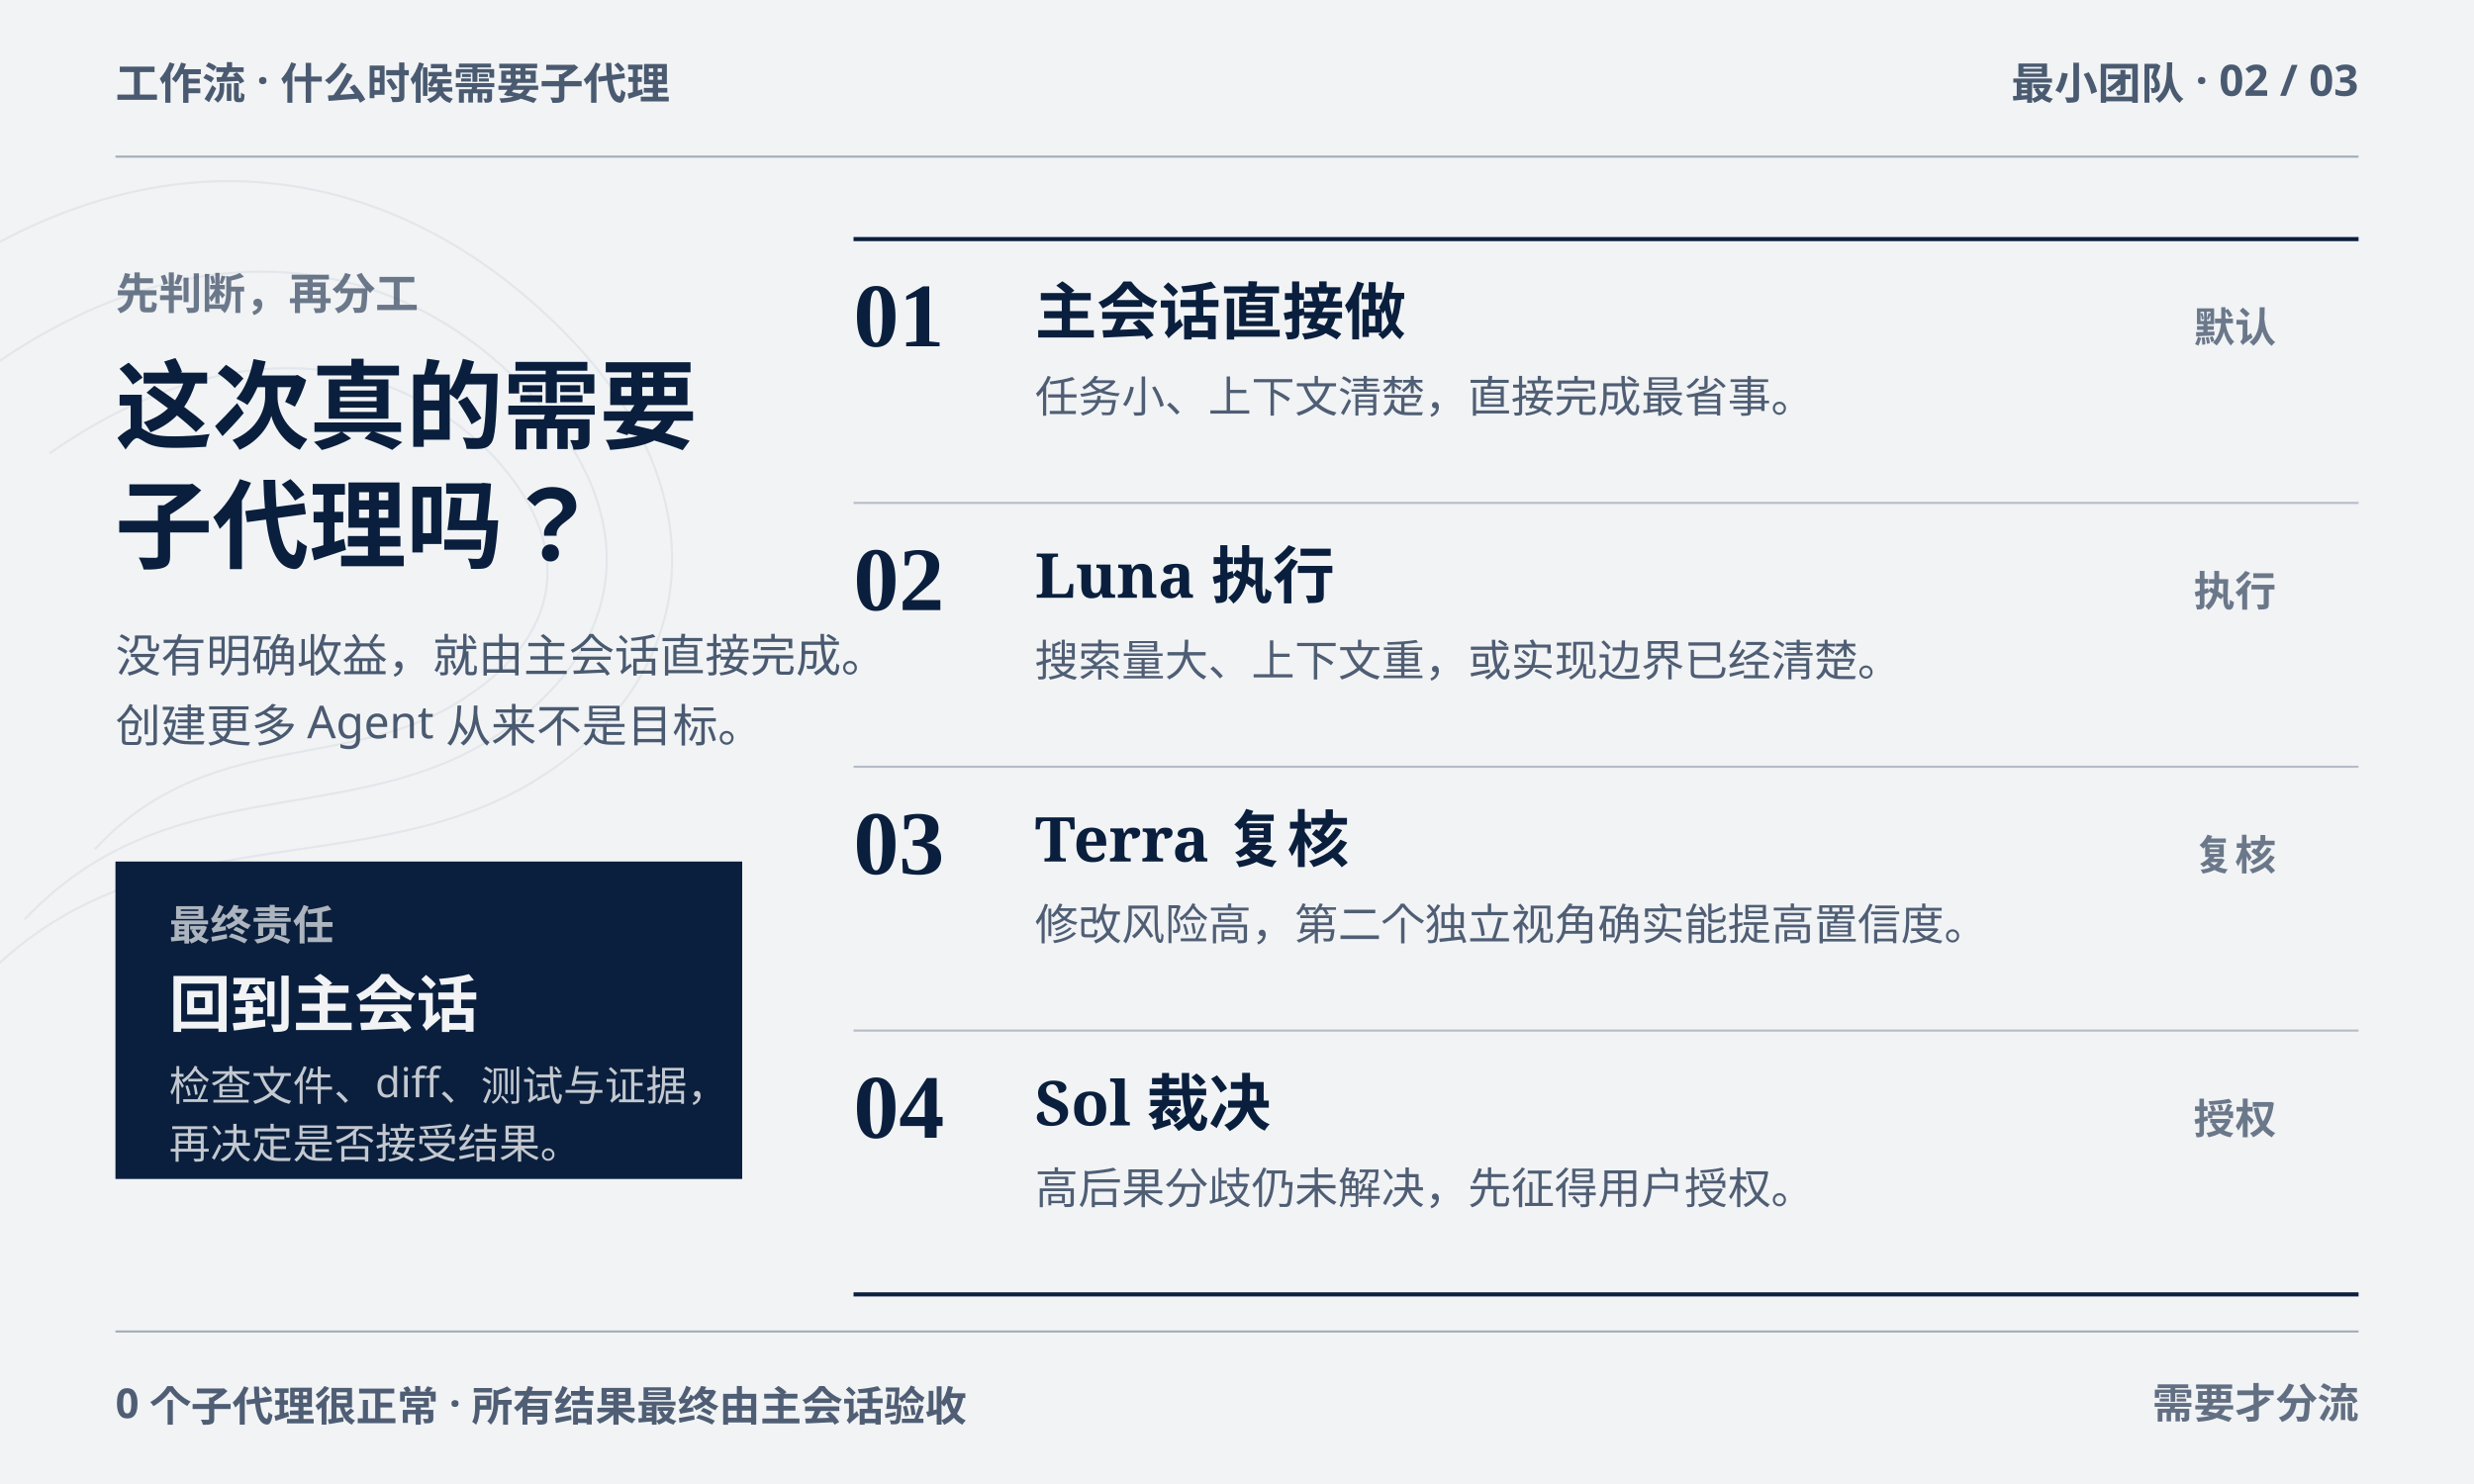
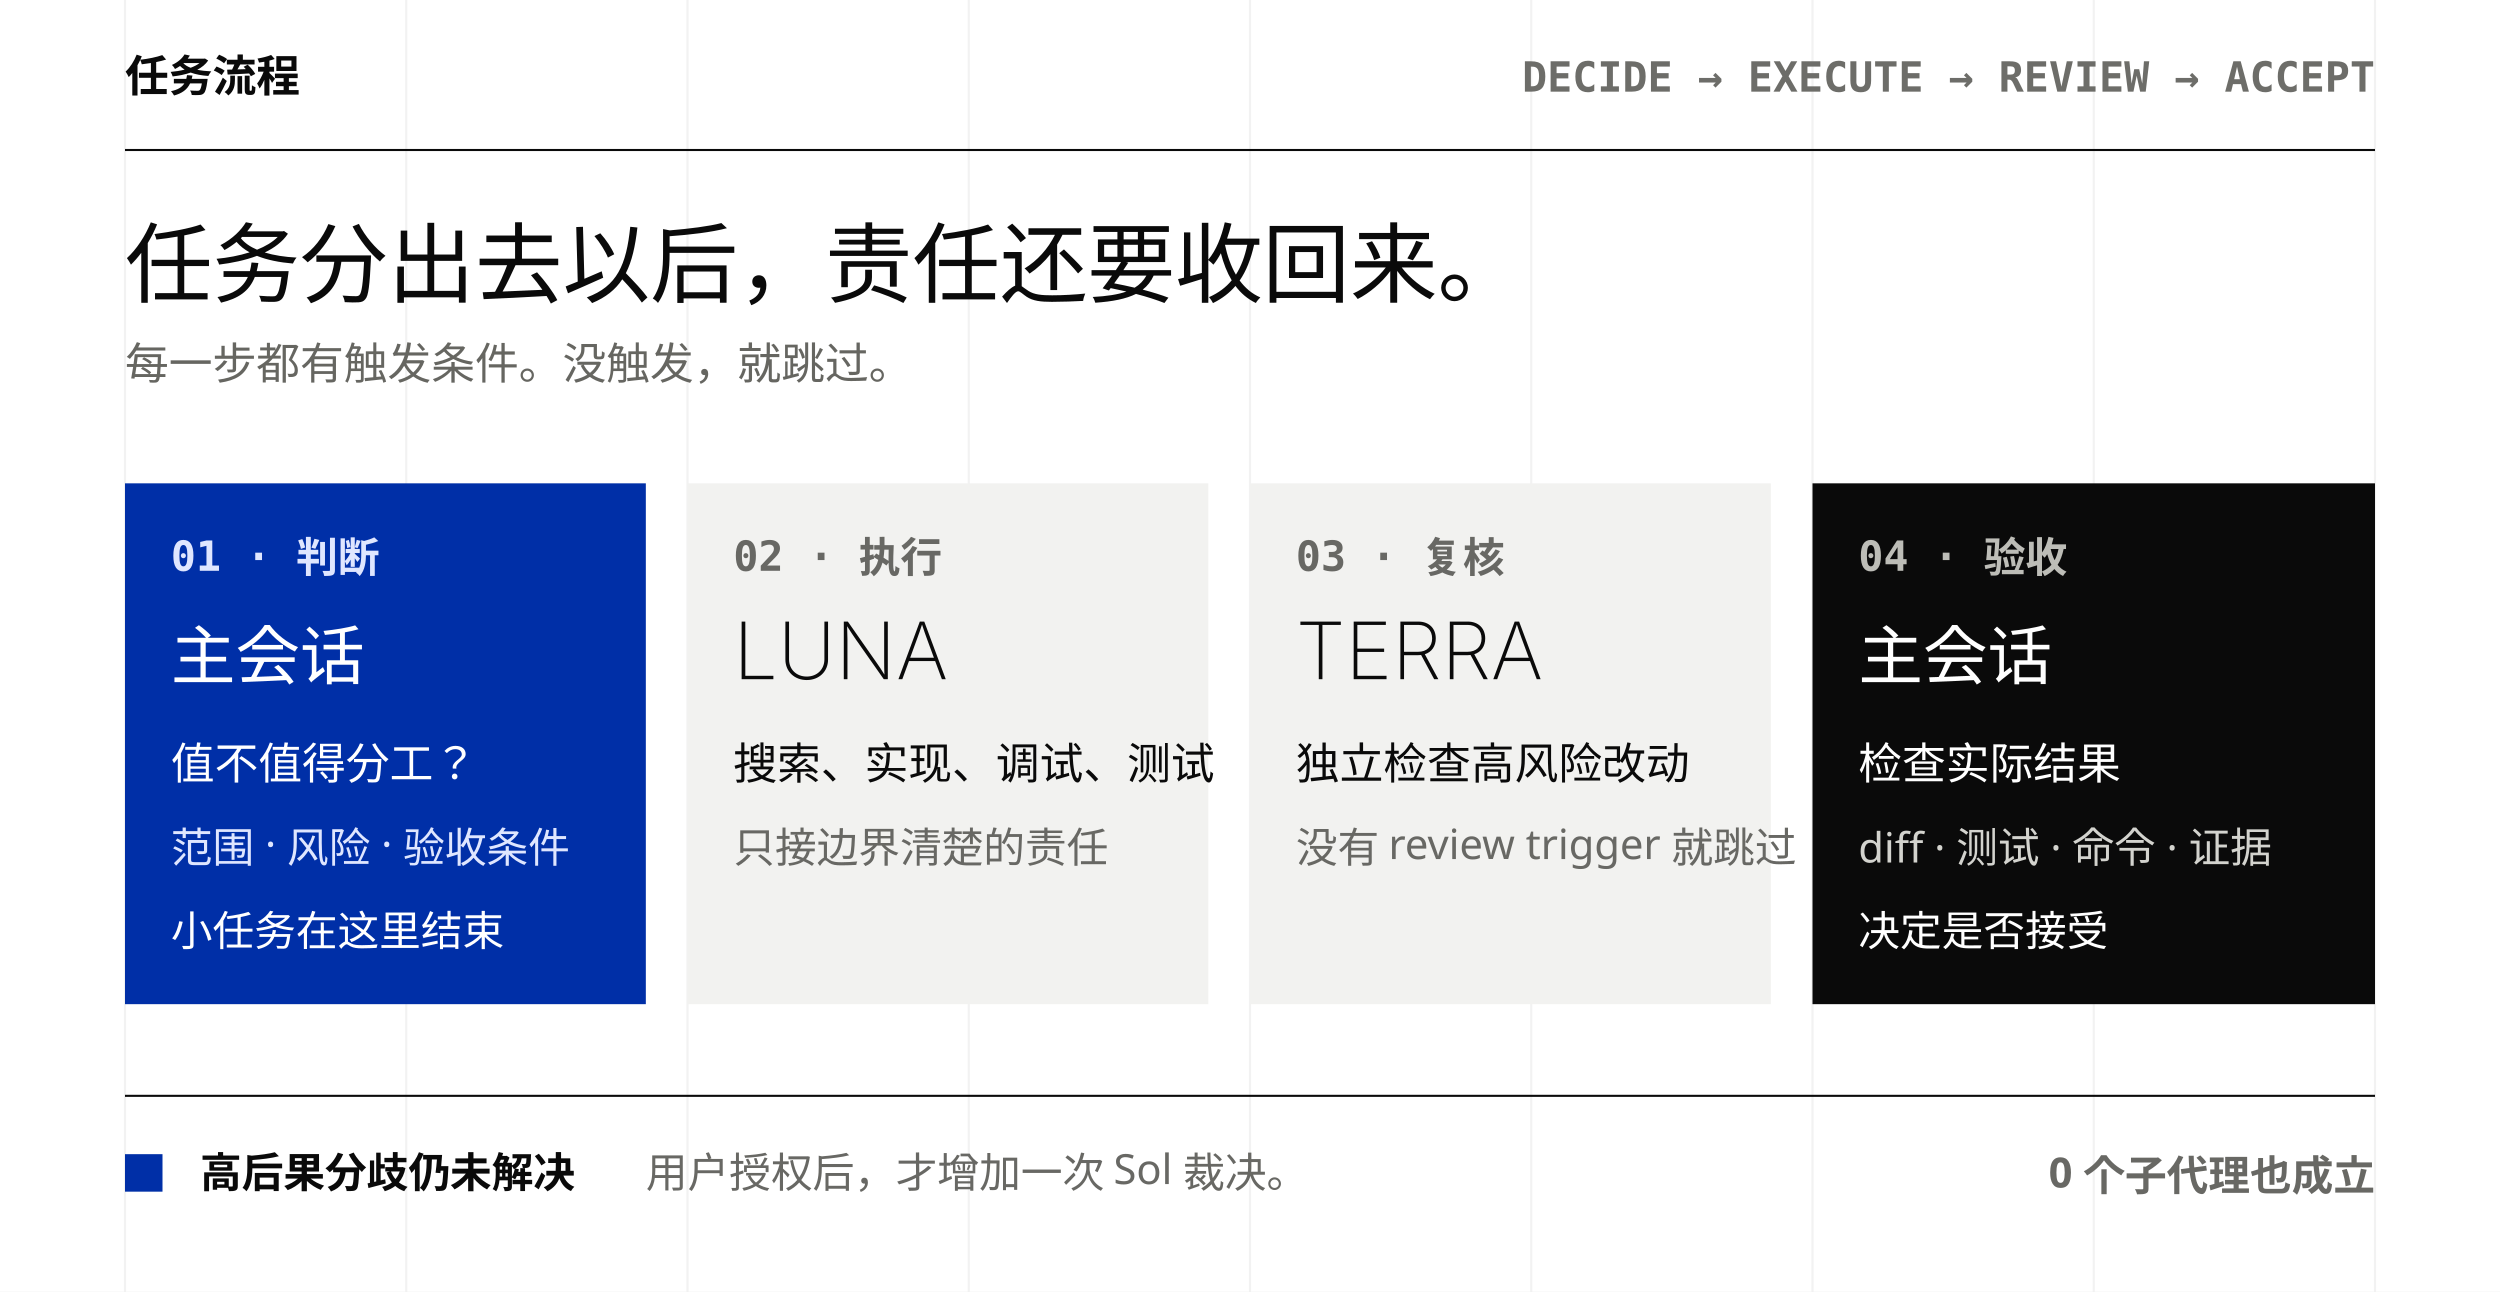
- <svg xmlns="http://www.w3.org/2000/svg" width="1200" height="720" viewBox="0 0 1200 720" role="img" aria-labelledby="title desc">
-   <rect width="1200" height="720" fill="#f1f3f5" />
-   <g fill="none" stroke="#0a1f3d" stroke-width="1" opacity="0.065">
-     <path d="M-42 144 C82 52 202 82 282 170 C350 246 338 334 254 382 C168 430 60 392 -18 486" />
-     <path d="M-10 182 C94 106 194 122 258 192 C314 252 304 318 236 360 C166 402 80 374 12 446" />
-     <path d="M24 220 C110 160 188 170 238 220 C280 264 274 310 220 342 C166 374 100 354 46 412" />
+ <svg xmlns="http://www.w3.org/2000/svg" width="1200" height="620" viewBox="0 0 1200 620" role="img" aria-labelledby="title desc">
+   <rect width="1200" height="620" fill="#ffffff" />
+   <g stroke="#0a0a0a" stroke-width="1" opacity="0.055">
+     <line x1="60" y1="0" x2="60" y2="620" />
+     <line x1="195" y1="0" x2="195" y2="620" />
+     <line x1="330" y1="0" x2="330" y2="620" />
+     <line x1="465" y1="0" x2="465" y2="620" />
+     <line x1="600" y1="0" x2="600" y2="620" />
+     <line x1="735" y1="0" x2="735" y2="620" />
+     <line x1="870" y1="0" x2="870" y2="620" />
+     <line x1="1005" y1="0" x2="1005" y2="620" />
+     <line x1="1140" y1="0" x2="1140" y2="620" />
  </g>
-   <line x1="56" y1="76" x2="1144" y2="76" stroke="#0a1f3d" stroke-width="1" opacity="0.34" />
-   <line x1="56" y1="646" x2="1144" y2="646" stroke="#0a1f3d" stroke-width="1" opacity="0.34" />
-   <text x="56" y="48" font-family="Noto Sans SC, PingFang SC, Microsoft YaHei, sans-serif" font-size="21" font-weight="600" fill="#0a1f3d" opacity="0.72">工作流 · 什么时候需要子代理</text>
-   <text x="1144" y="48" text-anchor="end" font-family="Noto Sans SC, PingFang SC, Microsoft YaHei, sans-serif" font-size="21" font-weight="600" fill="#0a1f3d" opacity="0.72">最小团队 · 02 / 03</text>
-   <text x="56" y="150" font-family="Noto Sans SC, PingFang SC, Microsoft YaHei, sans-serif" font-size="21" font-weight="600" fill="#0a1f3d" opacity="0.58">先判断，再分工</text>
-   <text x="56" y="214" font-family="Noto Serif SC, Songti SC, STSong, Georgia, serif" font-size="47" font-weight="700" fill="#0a1f3d">这次真的需要</text>
-   <text x="56" y="272" font-family="Noto Serif SC, Songti SC, STSong, Georgia, serif" font-size="47" font-weight="700" fill="#0a1f3d">子代理吗？</text>
-   <text x="56" y="326" font-family="Noto Sans SC, PingFang SC, Microsoft YaHei, sans-serif" font-size="22" font-weight="500" fill="#0a1f3d" opacity="0.72">没有明确收益，就由主会话直接完成。</text>
-   <text x="56" y="360" font-family="Noto Sans SC, PingFang SC, Microsoft YaHei, sans-serif" font-size="22" font-weight="500" fill="#0a1f3d" opacity="0.72">创建更多 Agent 从来不是目标。</text>
-   <rect x="56" y="418" width="304" height="154" fill="#0a1f3d" />
-   <text x="82" y="456" font-family="Noto Sans SC, PingFang SC, Microsoft YaHei, sans-serif" font-size="20" font-weight="600" fill="#f1f3f5" opacity="0.7">最终责任</text>
-   <text x="82" y="498" font-family="Noto Serif SC, Songti SC, STSong, Georgia, serif" font-size="30" font-weight="700" fill="#f1f3f5">回到主会话</text>
-   <text x="82" y="534" font-family="Noto Sans SC, PingFang SC, Microsoft YaHei, sans-serif" font-size="20" font-weight="500" fill="#f1f3f5" opacity="0.8">检查文件、diff、测试与证据，</text>
-   <text x="82" y="562" font-family="Noto Sans SC, PingFang SC, Microsoft YaHei, sans-serif" font-size="20" font-weight="500" fill="#f1f3f5" opacity="0.8">再决定是否接受结果。</text>
-   <g transform="translate(414 116)">
-     <line x1="0" y1="0" x2="730" y2="0" stroke="#0a1f3d" stroke-width="2" />
-     <line x1="0" y1="128" x2="730" y2="128" stroke="#0a1f3d" stroke-width="1" opacity="0.26" />
-     <line x1="0" y1="256" x2="730" y2="256" stroke="#0a1f3d" stroke-width="1" opacity="0.26" />
-     <line x1="0" y1="384" x2="730" y2="384" stroke="#0a1f3d" stroke-width="1" opacity="0.26" />
-     <line x1="0" y1="512" x2="730" y2="512" stroke="#0a1f3d" stroke-width="2" />
-     <text x="0" y="52" font-family="Playfair Display, Georgia, Times New Roman, serif" font-size="44" font-weight="700" fill="#0a1f3d">01</text>
-     <text x="88" y="46" font-family="Noto Serif SC, Songti SC, STSong, Georgia, serif" font-size="30" font-weight="700" fill="#0a1f3d">主会话直接做</text>
-     <text x="88" y="84" font-family="Noto Sans SC, PingFang SC, Microsoft YaHei, sans-serif" font-size="21" font-weight="500" fill="#0a1f3d" opacity="0.7">任务小、上下文清楚，直接完成最省事。</text>
-     <text x="690" y="50" text-anchor="end" font-family="Noto Sans SC, PingFang SC, Microsoft YaHei, sans-serif" font-size="20" font-weight="600" fill="#0a1f3d" opacity="0.58">默认</text>
-     <text x="0" y="180" font-family="Playfair Display, Georgia, Times New Roman, serif" font-size="44" font-weight="700" fill="#0a1f3d">02</text>
-     <text x="88" y="174" font-family="Noto Serif SC, Songti SC, STSong, Georgia, serif" font-size="30" font-weight="700" fill="#0a1f3d">Luna 执行</text>
-     <text x="88" y="212" font-family="Noto Sans SC, PingFang SC, Microsoft YaHei, sans-serif" font-size="21" font-weight="500" fill="#0a1f3d" opacity="0.7">搜索量大、上下文重，或实现边界已经清楚。</text>
-     <text x="690" y="178" text-anchor="end" font-family="Noto Sans SC, PingFang SC, Microsoft YaHei, sans-serif" font-size="20" font-weight="600" fill="#0a1f3d" opacity="0.58">执行</text>
-     <text x="0" y="308" font-family="Playfair Display, Georgia, Times New Roman, serif" font-size="44" font-weight="700" fill="#0a1f3d">03</text>
-     <text x="88" y="302" font-family="Noto Serif SC, Songti SC, STSong, Georgia, serif" font-size="30" font-weight="700" fill="#0a1f3d">Terra 复核</text>
-     <text x="88" y="340" font-family="Noto Sans SC, PingFang SC, Microsoft YaHei, sans-serif" font-size="21" font-weight="500" fill="#0a1f3d" opacity="0.7">修改风险高，第二个独立视角确实能提高置信度。</text>
-     <text x="690" y="306" text-anchor="end" font-family="Noto Sans SC, PingFang SC, Microsoft YaHei, sans-serif" font-size="20" font-weight="600" fill="#0a1f3d" opacity="0.58">复核</text>
-     <text x="0" y="436" font-family="Playfair Display, Georgia, Times New Roman, serif" font-size="44" font-weight="700" fill="#0a1f3d">04</text>
-     <text x="88" y="430" font-family="Noto Serif SC, Songti SC, STSong, Georgia, serif" font-size="30" font-weight="700" fill="#0a1f3d">Sol 裁决</text>
-     <text x="88" y="468" font-family="Noto Sans SC, PingFang SC, Microsoft YaHei, sans-serif" font-size="21" font-weight="500" fill="#0a1f3d" opacity="0.7">高后果分歧仍未解决，先征得用户授权。</text>
-     <text x="690" y="434" text-anchor="end" font-family="Noto Sans SC, PingFang SC, Microsoft YaHei, sans-serif" font-size="20" font-weight="600" fill="#0a1f3d" opacity="0.58">授权</text>
+   <line x1="60" y1="72" x2="1140" y2="72" stroke="#0a0a0a" stroke-width="1" />
+   <text x="60" y="44" font-family="Noto Sans SC, PingFang SC, Microsoft YaHei UI, Inter, Helvetica Neue, sans-serif" font-size="21" font-weight="600" fill="#0a0a0a">任务流程</text>
+   <text x="1140" y="44" text-anchor="end" font-family="JetBrains Mono, SFMono-Regular, Menlo, monospace" font-size="20" font-weight="600" fill="#6d6d69">DECIDE → EXECUTE → REVIEW → ACCEPT</text>
+   <text x="60" y="142" font-family="Noto Sans SC, PingFang SC, Microsoft YaHei UI, sans-serif" font-size="42" font-weight="300" fill="#0a0a0a">任务分出去以后，责任还要收回来。</text>
+   <text x="60" y="182" font-family="Noto Sans SC, PingFang SC, Microsoft YaHei UI, sans-serif" font-size="21" font-weight="500" fill="#666661">每一步都有触发条件。没触发，就跳过。</text>
+   <g transform="translate(60 232)">
+     <rect x="0" y="0" width="250" height="250" fill="#002FA7" />
+     <text x="22" y="42" font-family="JetBrains Mono, SFMono-Regular, Menlo, monospace" font-size="20" font-weight="600" fill="#dfe6ff">01 · 判断</text>
+     <text x="22" y="94" font-family="Noto Sans SC, PingFang SC, Microsoft YaHei UI, sans-serif" font-size="31" font-weight="300" fill="#ffffff">主会话</text>
+     <text x="22" y="142" font-family="Noto Sans SC, PingFang SC, Microsoft YaHei UI, sans-serif" font-size="21" font-weight="500" fill="#ffffff">值不值得分工？</text>
+     <text x="22" y="182" font-family="Noto Sans SC, PingFang SC, Microsoft YaHei UI, sans-serif" font-size="20" font-weight="400" fill="#dfe6ff">范围 · 风险 · 验收条件</text>
+     <text x="22" y="222" font-family="Noto Sans SC, PingFang SC, Microsoft YaHei UI, sans-serif" font-size="20" font-weight="500" fill="#ffffff">小任务在这里结束</text>
+     <rect x="270" y="0" width="250" height="250" fill="#f2f2f0" />
+     <text x="292" y="42" font-family="JetBrains Mono, SFMono-Regular, Menlo, monospace" font-size="20" font-weight="600" fill="#686864">02 · 执行</text>
+     <text x="292" y="94" font-family="Inter, Helvetica Neue, sans-serif" font-size="38" font-weight="200" fill="#0a0a0a">LUNA</text>
+     <text x="292" y="142" font-family="Noto Sans SC, PingFang SC, Microsoft YaHei UI, sans-serif" font-size="21" font-weight="500" fill="#0a0a0a">搜索、实现、调试、测试</text>
+     <text x="292" y="182" font-family="Noto Sans SC, PingFang SC, Microsoft YaHei UI, sans-serif" font-size="20" font-weight="400" fill="#686864">只接边界清楚的责任</text>
+     <rect x="540" y="0" width="250" height="250" fill="#f2f2f0" />
+     <text x="562" y="42" font-family="JetBrains Mono, SFMono-Regular, Menlo, monospace" font-size="20" font-weight="600" fill="#686864">03 · 复核</text>
+     <text x="562" y="94" font-family="Inter, Helvetica Neue, sans-serif" font-size="38" font-weight="200" fill="#0a0a0a">TERRA</text>
+     <text x="562" y="142" font-family="Noto Sans SC, PingFang SC, Microsoft YaHei UI, sans-serif" font-size="21" font-weight="500" fill="#0a0a0a">独立检查高风险改动</text>
+     <text x="562" y="182" font-family="Noto Sans SC, PingFang SC, Microsoft YaHei UI, sans-serif" font-size="20" font-weight="400" fill="#686864">没有 review trigger 就跳过</text>
+     <rect x="810" y="0" width="270" height="250" fill="#0a0a0a" />
+     <text x="832" y="42" font-family="JetBrains Mono, SFMono-Regular, Menlo, monospace" font-size="20" font-weight="600" fill="#bdbdb7">04 · 验收</text>
+     <text x="832" y="94" font-family="Noto Sans SC, PingFang SC, Microsoft YaHei UI, sans-serif" font-size="31" font-weight="300" fill="#ffffff">主会话</text>
+     <text x="832" y="142" font-family="Noto Sans SC, PingFang SC, Microsoft YaHei UI, sans-serif" font-size="21" font-weight="500" fill="#ffffff">检查实际结果</text>
+     <text x="832" y="182" font-family="Noto Sans SC, PingFang SC, Microsoft YaHei UI, sans-serif" font-size="20" font-weight="400" fill="#d3d3ce">diff · 测试 · 命令 · 证据</text>
+     <text x="832" y="222" font-family="Noto Sans SC, PingFang SC, Microsoft YaHei UI, sans-serif" font-size="20" font-weight="500" fill="#ffffff">决定是否接受</text>
  </g>
-   <text x="56" y="688" font-family="Noto Sans SC, PingFang SC, Microsoft YaHei, sans-serif" font-size="20" font-weight="600" fill="#0a1f3d" opacity="0.7">0 个子代理很正常 · 所有结果最终由主会话验收</text>
-   <text x="1144" y="688" text-anchor="end" font-family="Noto Sans SC, PingFang SC, Microsoft YaHei, sans-serif" font-size="20" font-weight="600" fill="#0a1f3d" opacity="0.62">需要才分流</text>
+   <line x1="60" y1="526" x2="1140" y2="526" stroke="#0a0a0a" stroke-width="1" />
+   <rect x="60" y="554" width="18" height="18" fill="#002FA7" />
+   <text x="96" y="570" font-family="Noto Sans SC, PingFang SC, Microsoft YaHei UI, sans-serif" font-size="20" font-weight="600" fill="#0a0a0a">高后果分歧仍未解决</text>
+   <text x="310" y="570" font-family="Noto Sans SC, PingFang SC, Microsoft YaHei UI, sans-serif" font-size="20" font-weight="500" fill="#686864">用户授权后，才增加一次 Sol 裁决。</text>
+   <text x="1140" y="570" text-anchor="end" font-family="Noto Sans SC, PingFang SC, Microsoft YaHei UI, sans-serif" font-size="20" font-weight="600" fill="#686864">0 个子代理也成立</text>
</svg>
